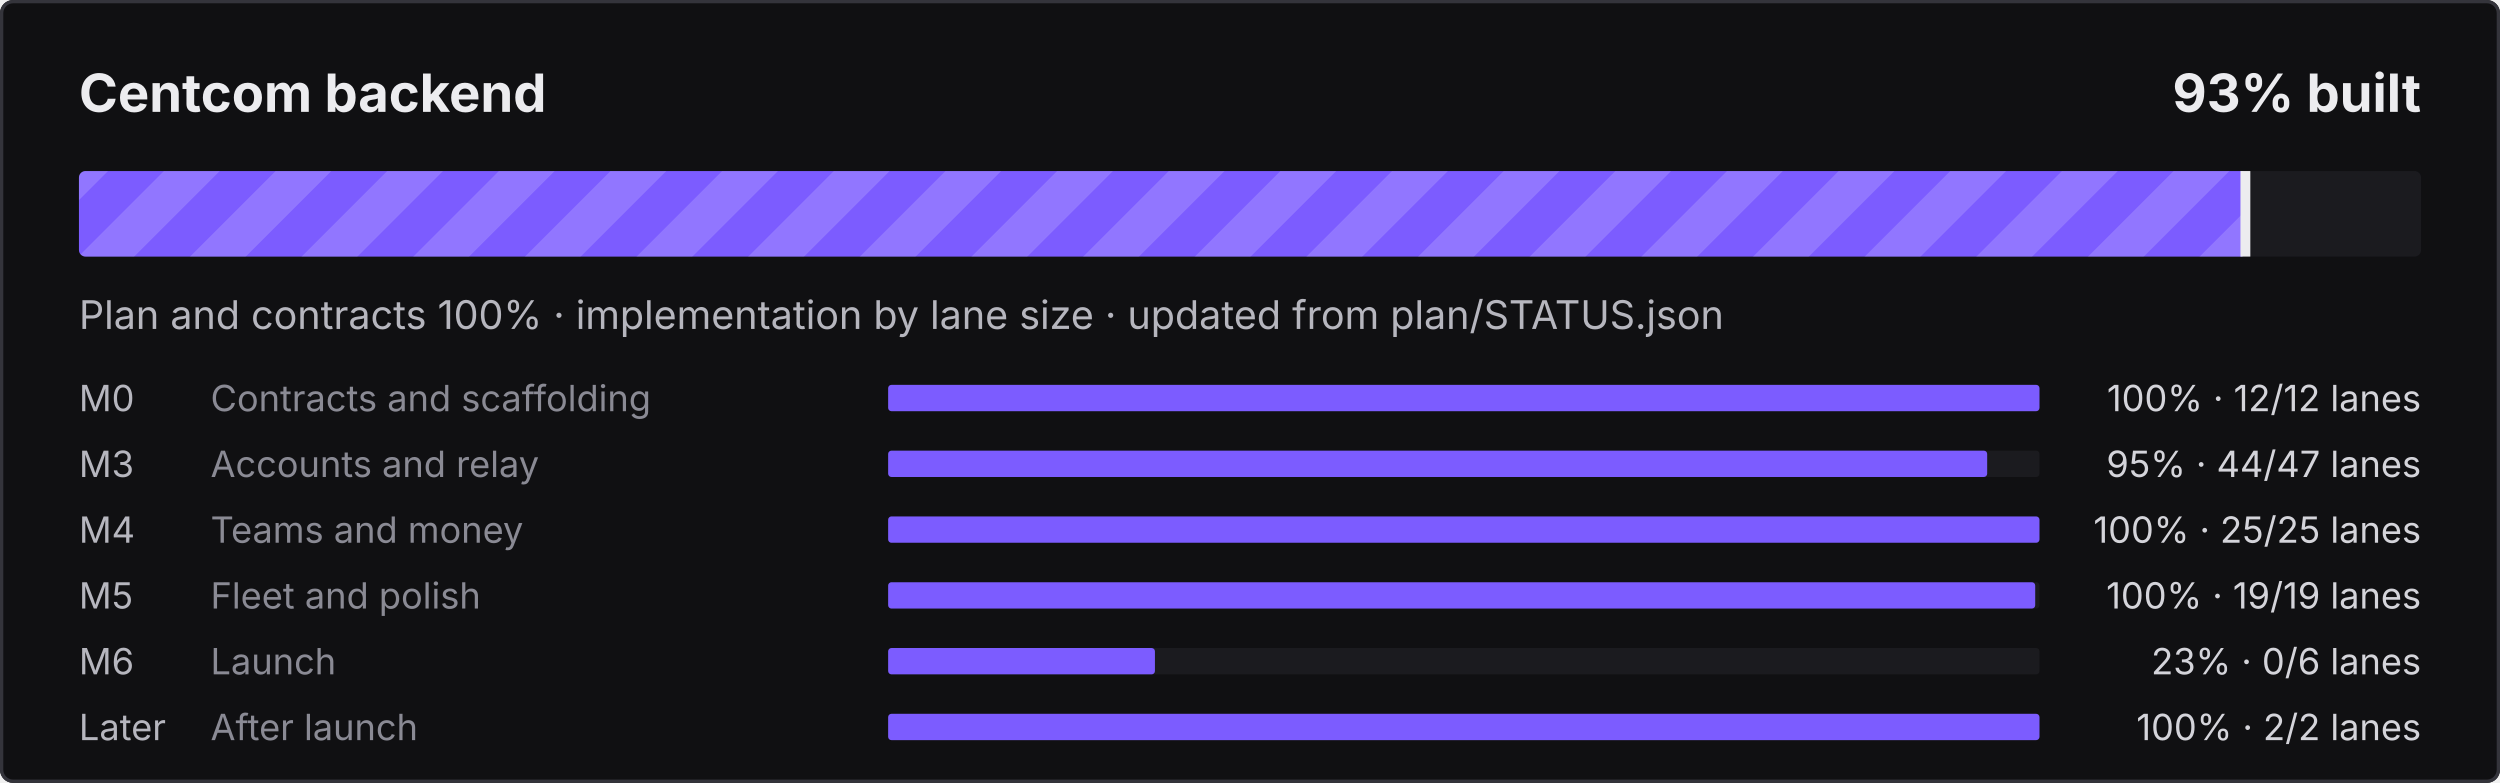
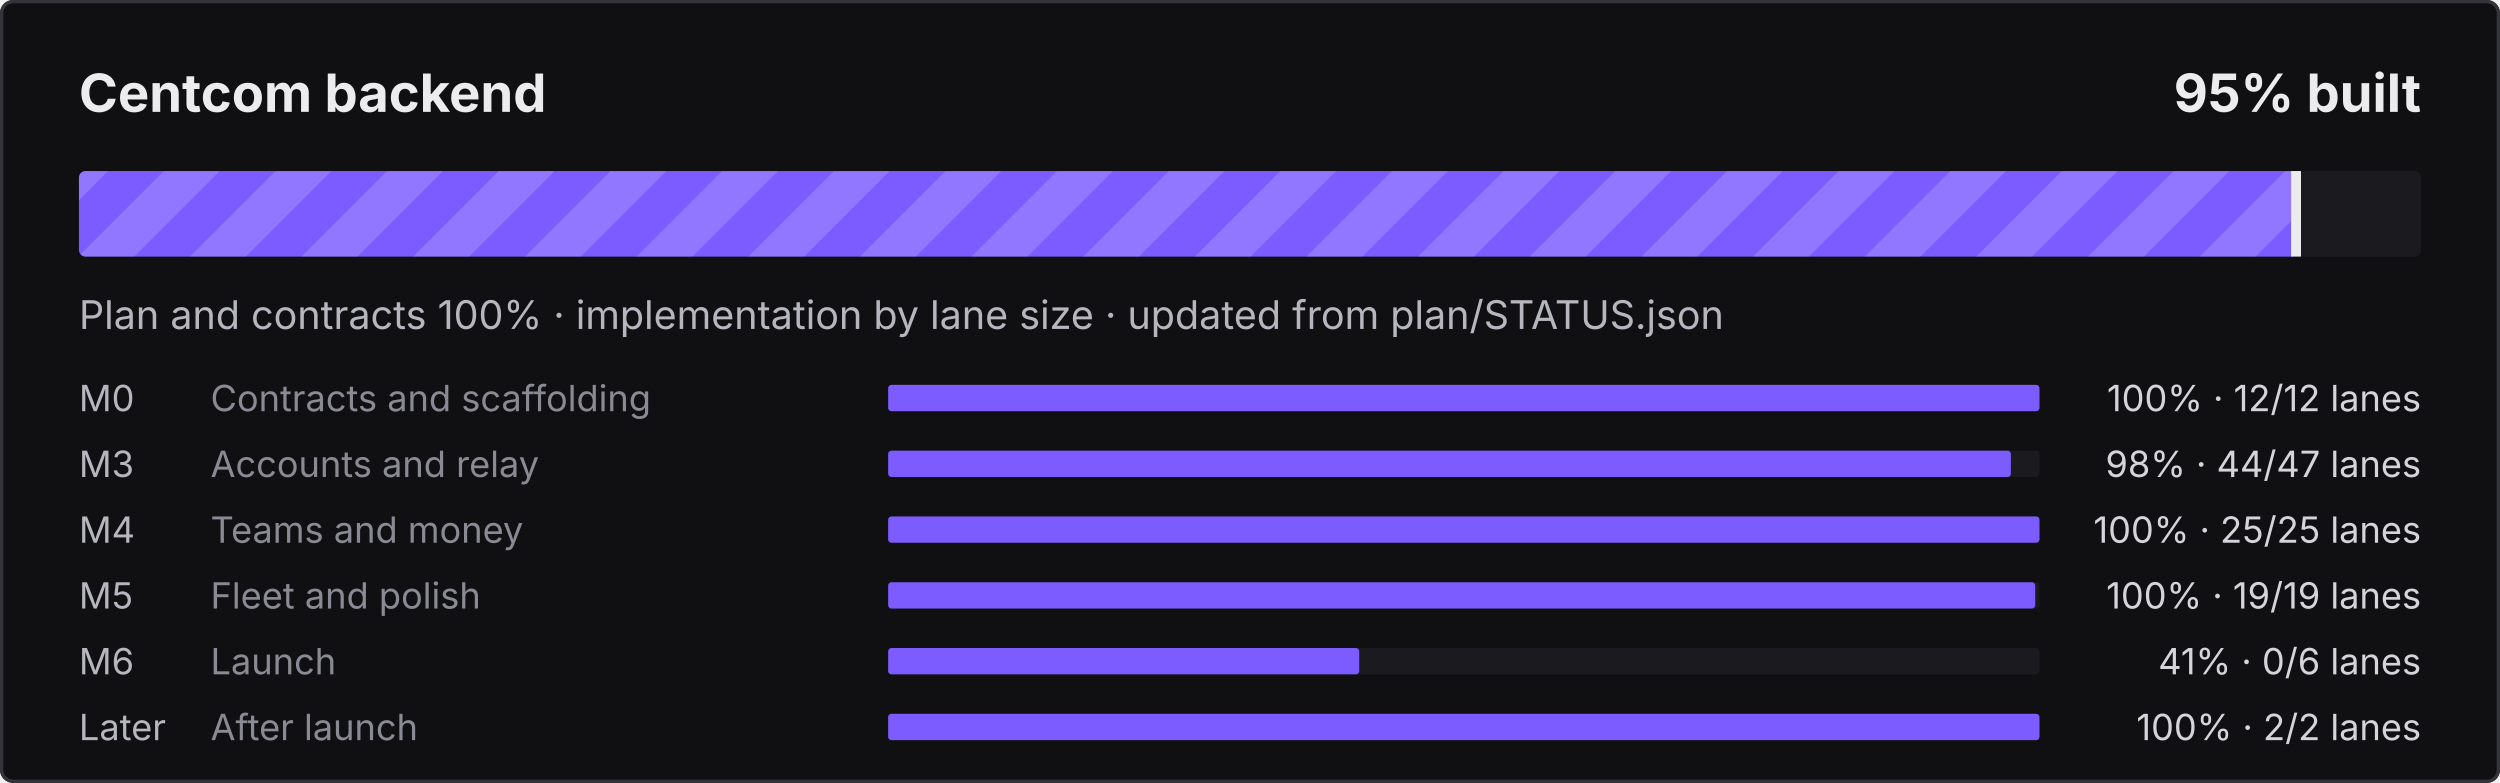
- <svg xmlns="http://www.w3.org/2000/svg" width="760" height="238" viewBox="0 0 760 238" role="img" aria-label="Centcom backend: 93% built">
+ <svg xmlns="http://www.w3.org/2000/svg" width="760" height="238" viewBox="0 0 760 238" role="img" aria-label="Centcom backend: 95% built">
  <defs>
    <pattern id="s" width="24" height="24" patternUnits="userSpaceOnUse" patternTransform="rotate(45)">
      <rect width="12" height="24" fill="#fff" fill-opacity=".16" />
    </pattern>
    <clipPath id="c">
      <rect x="24" y="52" width="712" height="26" rx="2" />
    </clipPath>
  </defs>
  <style>@keyframes mv{to{transform:translateX(24px)}}
.st{animation:mv .9s linear infinite}text{font-family:ui-sans-serif,system-ui,-apple-system,"Segoe UI",sans-serif}
@media (prefers-reduced-motion:reduce){.st{animation:none}}</style>
  <rect width="760" height="238" rx="4" fill="#101012" />
  <rect x=".5" y=".5" width="759" height="237" rx="3.5" fill="none" stroke="#34343B" />
  <text x="24" y="34" fill="#ECECEF" font-size="16" font-weight="700">Centcom backend</text>
-   <text x="736" y="34" fill="#ECECEF" font-size="16" font-weight="700" text-anchor="end">93% built</text>
+   <text x="736" y="34" fill="#ECECEF" font-size="16" font-weight="700" text-anchor="end">95% built</text>
  <rect x="24" y="52" width="712" height="26" rx="2" fill="#1B1B1F" />
  <clipPath id="cf">
-     <rect x="24" y="52" width="659.1" height="26" rx="2" />
+     <rect x="24" y="52" width="674.5" height="26" rx="2" />
  </clipPath>
  <g clip-path="url(#cf)">
-     <rect x="24" y="52" width="659.1" height="26" fill="#7C5CFF" />
-     <rect x="0" y="52" width="707.1" height="26" fill="url(#s)" class="st" />
+     <rect x="24" y="52" width="674.5" height="26" fill="#7C5CFF" />
+     <rect x="0" y="52" width="722.5" height="26" fill="url(#s)" class="st" />
  </g>
-   <rect x="681.1" y="52" width="3" height="26" fill="#ECECEF" />
+   <rect x="696.5" y="52" width="3" height="26" fill="#ECECEF" />
  <text x="24" y="100" fill="#B6B6BE" font-size="12">Plan and contracts 100% · implementation by lane size · updated from plan/STATUS.json</text>
  <text x="24" y="125" fill="#B6B6BE" font-size="11">M0</text>
  <text x="64" y="125" fill="#8A8A94" font-size="11">Contracts and scaffolding</text>
  <rect x="270" y="117" width="350" height="8" rx="1" fill="#1B1B1F" />
  <rect x="270" y="117" width="350.0" height="8" rx="1" fill="#7C5CFF" />
  <text x="736" y="125" fill="#D4D4DA" font-size="11" text-anchor="end">100% · 12/12 lanes</text>
  <text x="24" y="145" fill="#B6B6BE" font-size="11">M3</text>
  <text x="64" y="145" fill="#8A8A94" font-size="11">Accounts and relay</text>
  <rect x="270" y="137" width="350" height="8" rx="1" fill="#1B1B1F" />
-   <rect x="270" y="137" width="334.1" height="8" rx="1" fill="#7C5CFF" />
-   <text x="736" y="145" fill="#D4D4DA" font-size="11" text-anchor="end">95% · 44/47 lanes</text>
+   <rect x="270" y="137" width="341.3" height="8" rx="1" fill="#7C5CFF" />
+   <text x="736" y="145" fill="#D4D4DA" font-size="11" text-anchor="end">98% · 44/47 lanes</text>
  <text x="24" y="165" fill="#B6B6BE" font-size="11">M4</text>
  <text x="64" y="165" fill="#8A8A94" font-size="11">Teams and money</text>
  <rect x="270" y="157" width="350" height="8" rx="1" fill="#1B1B1F" />
  <rect x="270" y="157" width="350.0" height="8" rx="1" fill="#7C5CFF" />
  <text x="736" y="165" fill="#D4D4DA" font-size="11" text-anchor="end">100% · 25/25 lanes</text>
  <text x="24" y="185" fill="#B6B6BE" font-size="11">M5</text>
  <text x="64" y="185" fill="#8A8A94" font-size="11">Fleet and polish</text>
  <rect x="270" y="177" width="350" height="8" rx="1" fill="#1B1B1F" />
  <rect x="270" y="177" width="348.7" height="8" rx="1" fill="#7C5CFF" />
  <text x="736" y="185" fill="#D4D4DA" font-size="11" text-anchor="end">100% · 19/19 lanes</text>
  <text x="24" y="205" fill="#B6B6BE" font-size="11">M6</text>
  <text x="64" y="205" fill="#8A8A94" font-size="11">Launch</text>
  <rect x="270" y="197" width="350" height="8" rx="1" fill="#1B1B1F" />
-   <rect x="270" y="197" width="81.1" height="8" rx="1" fill="#7C5CFF" />
-   <text x="736" y="205" fill="#D4D4DA" font-size="11" text-anchor="end">23% · 0/6 lanes</text>
+   <rect x="270" y="197" width="143.2" height="8" rx="1" fill="#7C5CFF" />
+   <text x="736" y="205" fill="#D4D4DA" font-size="11" text-anchor="end">41% · 0/6 lanes</text>
  <text x="24" y="225" fill="#B6B6BE" font-size="11">Later</text>
  <text x="64" y="225" fill="#8A8A94" font-size="11">After launch</text>
  <rect x="270" y="217" width="350" height="8" rx="1" fill="#1B1B1F" />
  <rect x="270" y="217" width="350.0" height="8" rx="1" fill="#7C5CFF" />
  <text x="736" y="225" fill="#D4D4DA" font-size="11" text-anchor="end">100% · 2/2 lanes</text>
</svg>
